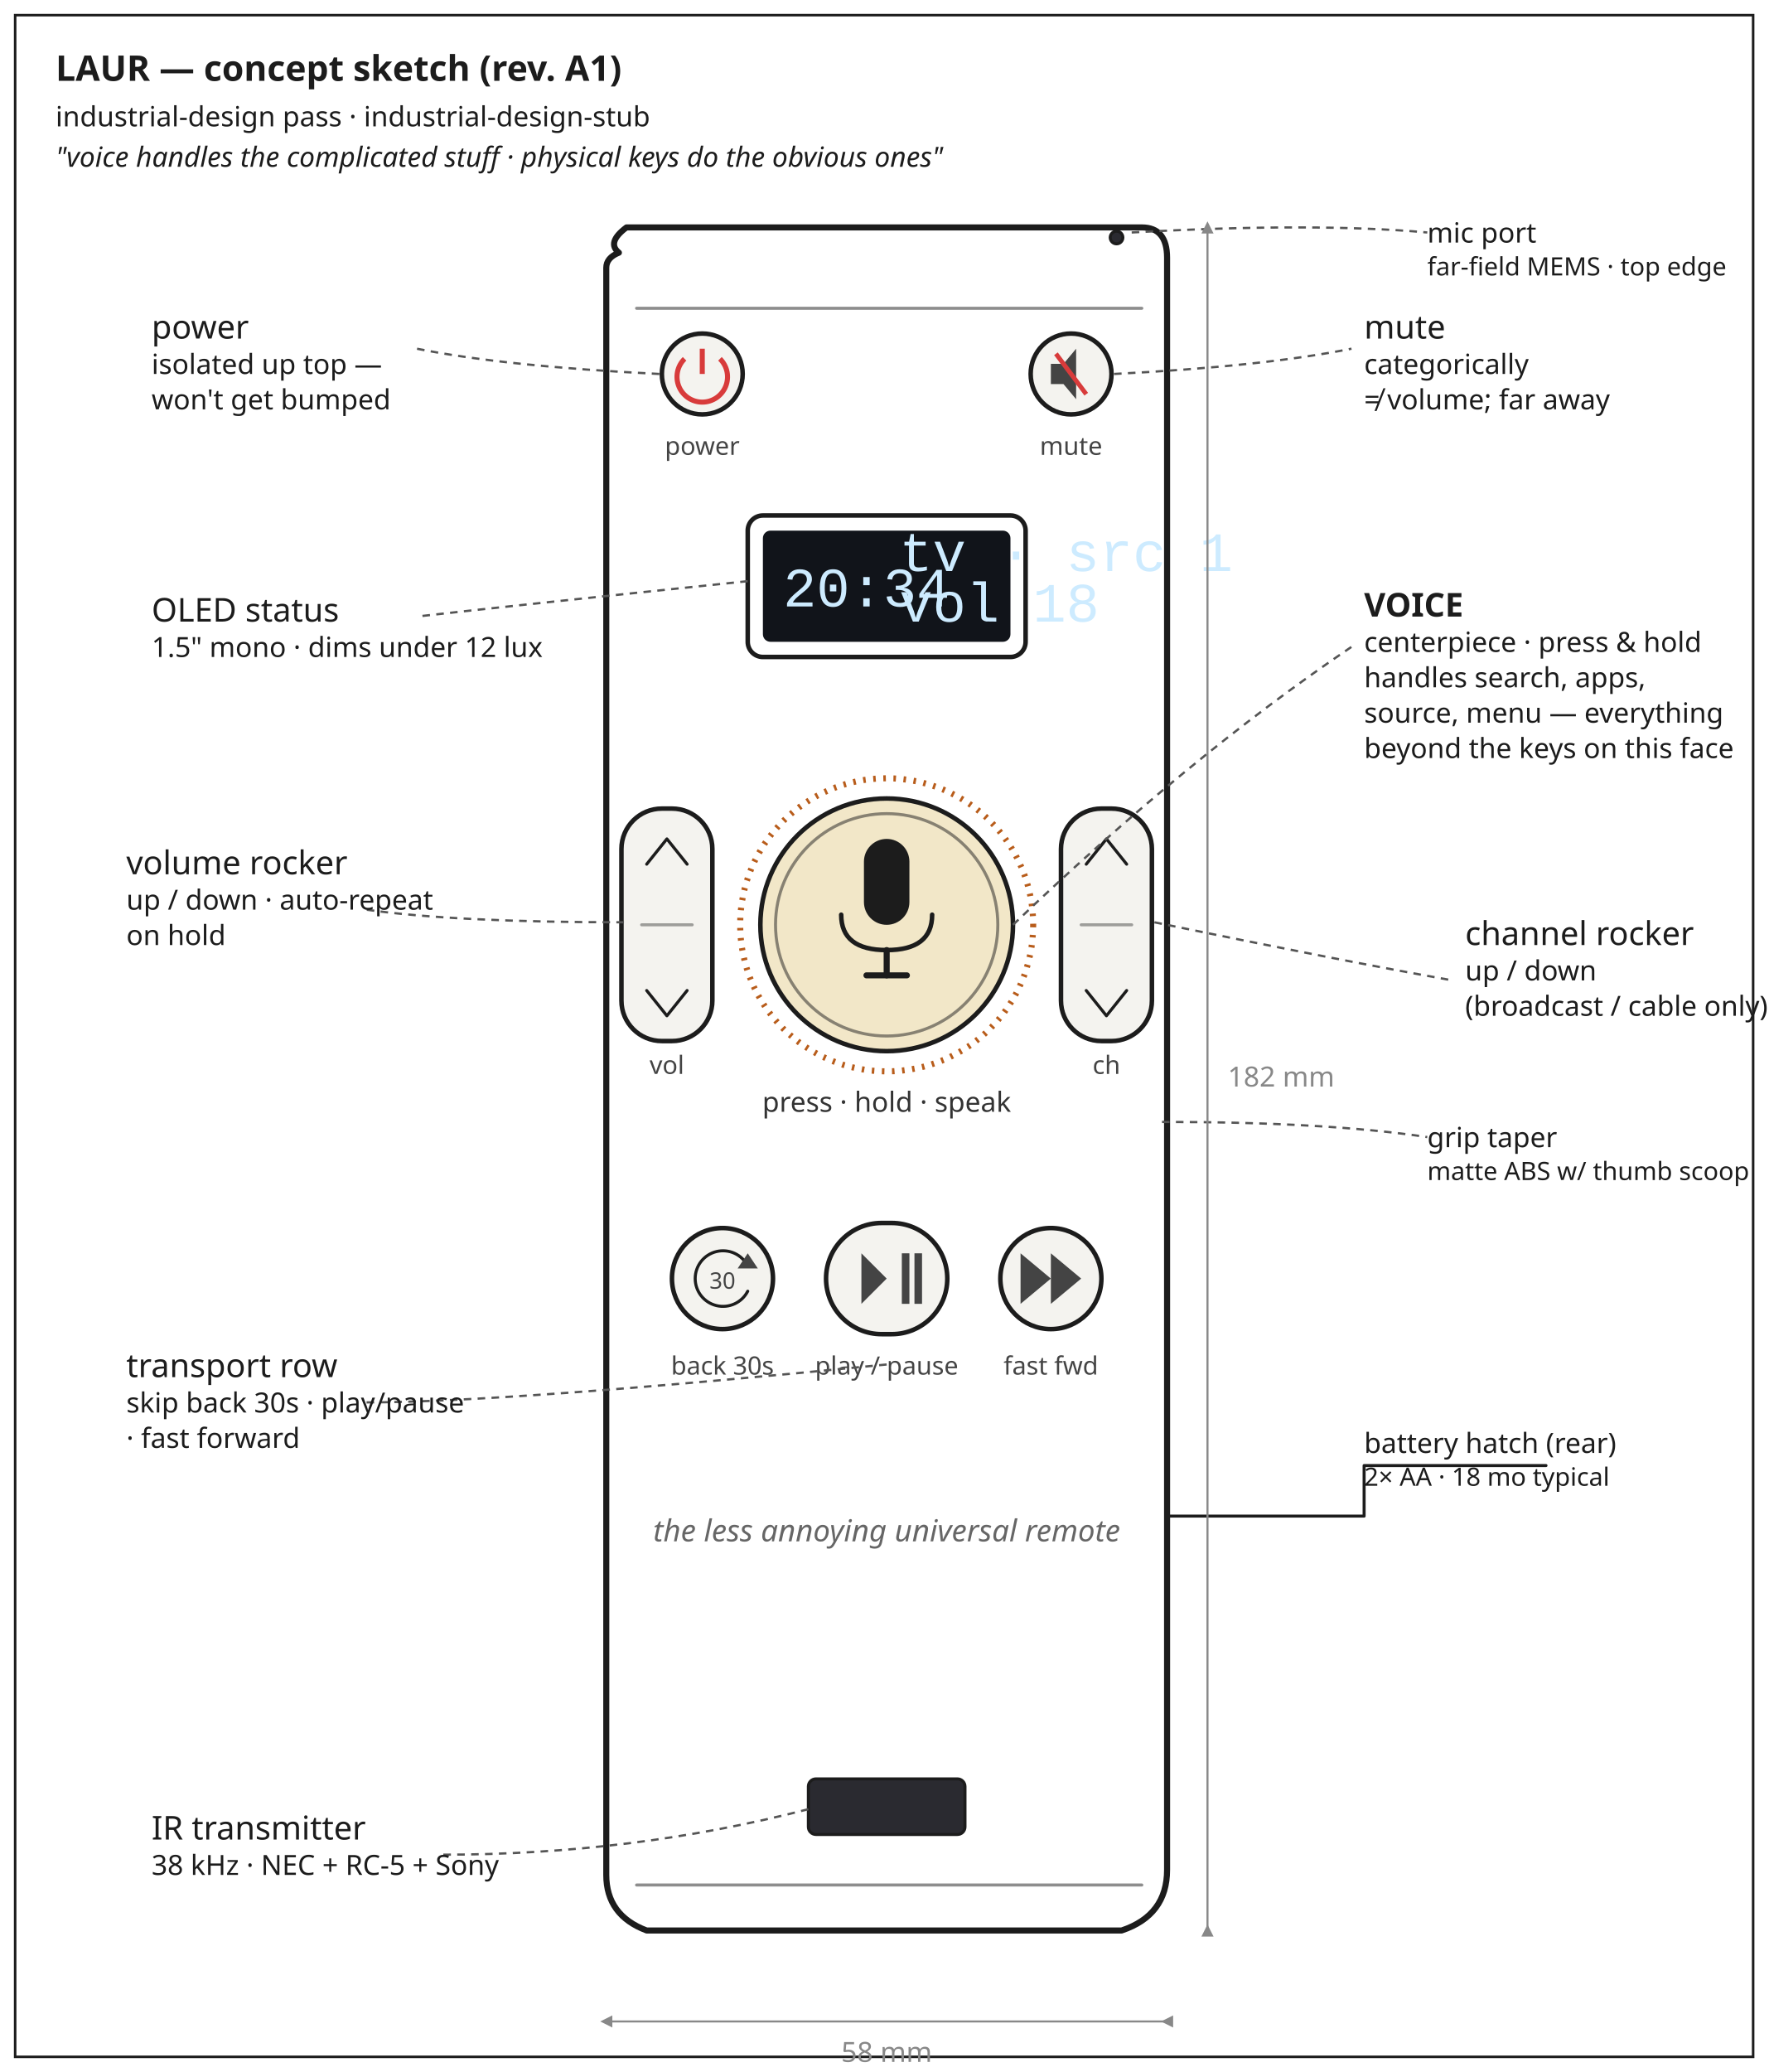
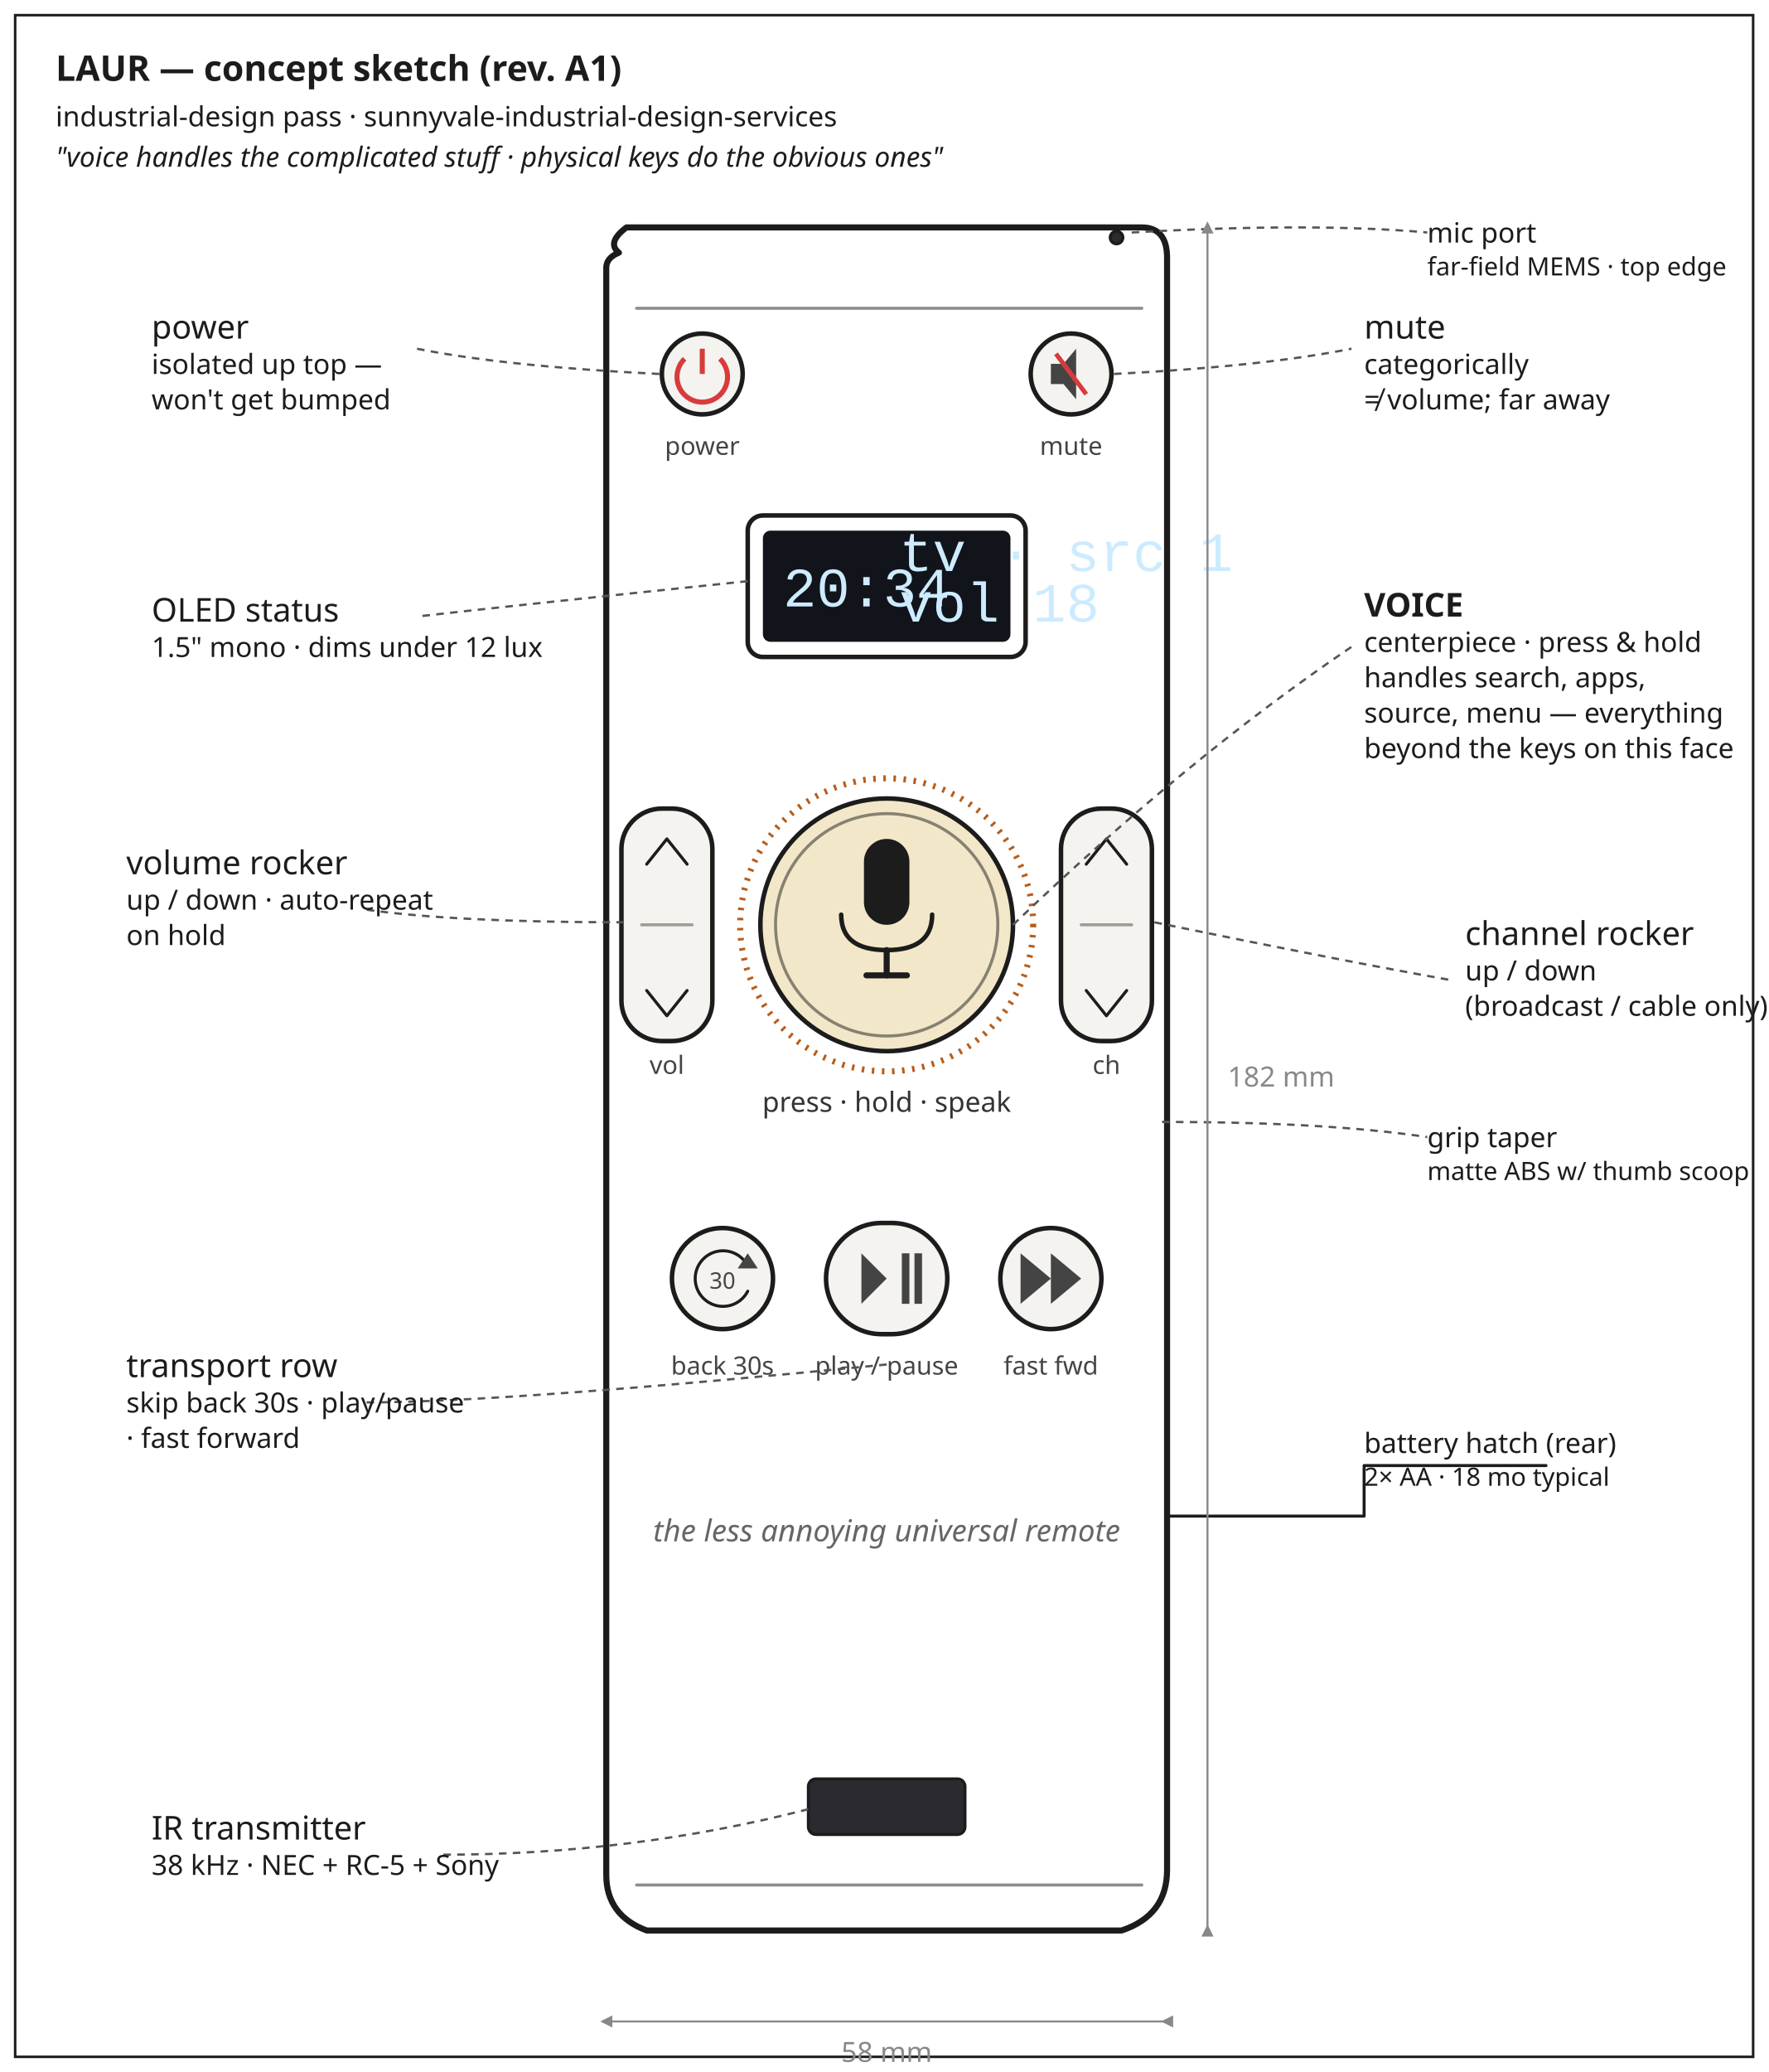
<svg xmlns="http://www.w3.org/2000/svg" viewBox="0 0 700 820" font-family="Inkfree, 'Comic Sans MS', sans-serif" font-size="13">
  <defs>
    <style>
      .sk { fill: none; stroke: #1c1c1c; stroke-linecap: round; stroke-linejoin: round; }
      .sk-thick { stroke-width: 2.4; }
      .sk-med   { stroke-width: 1.8; }
      .sk-thin  { stroke-width: 1.2; }
      .label    { fill: #1c1c1c; }
      .leader   { fill: none; stroke: #555; stroke-width: 0.9; stroke-dasharray: 3 2.5; }
      .screen   { fill: #11141a; }
      .screen-text { fill: #cdebff; font-family: 'Courier New', monospace; font-size: 22; }
      .btn-fill { fill: #f4f3ef; }
      .ir-fill  { fill: #2a2a30; }
      .voice    { fill: #f2e7c8; }
      .voice-ring { fill: none; stroke: #b85c1a; stroke-width: 2.4; stroke-dasharray: 1 3; }
      .accent   { fill: #d83b3b; }
    </style>
    <marker id="arrow" markerWidth="6" markerHeight="6" refX="3" refY="3" orient="auto">
      <path d="M 0 3 L 6 0 L 6 6 Z" fill="#888" />
    </marker>
  </defs>
  <rect x="6" y="6" width="688" height="808" fill="none" stroke="#1c1c1c" stroke-width="1" />
  <text x="22" y="32" class="label" font-size="14" font-weight="bold">LAUR — concept sketch (rev. A1)</text>
-   <text x="22" y="50" class="label" font-size="11" fill="#666">industrial-design pass · industrial-design-stub</text>
+   <text x="22" y="50" class="label" font-size="11" fill="#666">industrial-design pass · sunnyvale-industrial-design-services</text>
  <text x="22" y="66" class="label" font-size="11" fill="#666" font-style="italic">"voice handles the complicated stuff · physical keys do the obvious ones"</text>
  <path class="sk sk-thick" d="M 245 100            Q 240 96 248 90            L 452 90            Q 462 90 462 102            L 462 740            Q 462 758 444 764            L 256 764            Q 240 758 240 742            L 240 106            Q 240 102 245 100 Z" />
  <path class="sk sk-thin" d="M 252 122 L 452 122" opacity="0.5" />
  <path class="sk sk-thin" d="M 252 746 L 452 746" opacity="0.5" />
  <circle class="sk sk-med btn-fill" cx="278" cy="148" r="16" />
  <path d="M 278 138 L 278 148 M 271 142 A 10 10 0 1 0 285 142" stroke="#d83b3b" stroke-width="2" fill="none" />
  <text x="278" y="180" text-anchor="middle" font-size="10" fill="#444">power</text>
  <circle class="sk sk-med btn-fill" cx="424" cy="148" r="16" />
  <path d="M 416 144 L 421 144 L 426 138 L 426 158 L 421 152 L 416 152 Z" fill="#444" />
  <line x1="418" y1="140" x2="430" y2="156" stroke="#d83b3b" stroke-width="1.8" />
  <text x="424" y="180" text-anchor="middle" font-size="10" fill="#444">mute</text>
  <rect class="sk sk-med" x="296" y="204" width="110" height="56" rx="6" />
  <rect class="screen" x="302" y="210" width="98" height="44" rx="3" />
  <text x="310" y="240" class="screen-text" font-size="16">20:34</text>
  <text x="356" y="226" class="screen-text" font-size="8" fill="#7aa2c2">tv · src 1</text>
  <text x="356" y="246" class="screen-text" font-size="8" fill="#7aa2c2">vol 18</text>
  <rect class="sk sk-med btn-fill" x="246" y="320" width="36" height="92" rx="16" />
  <path class="sk sk-thin" d="M 256 342 L 264 332 L 272 342" stroke-linecap="round" />
  <path class="sk sk-thin" d="M 256 392 L 264 402 L 272 392" stroke-linecap="round" />
  <line class="sk sk-thin" x1="254" y1="366" x2="274" y2="366" opacity="0.4" />
  <text x="264" y="425" text-anchor="middle" font-size="10" fill="#444">vol</text>
  <rect class="sk sk-med btn-fill" x="420" y="320" width="36" height="92" rx="16" />
  <path class="sk sk-thin" d="M 430 342 L 438 332 L 446 342" stroke-linecap="round" />
  <path class="sk sk-thin" d="M 430 392 L 438 402 L 446 392" stroke-linecap="round" />
  <line class="sk sk-thin" x1="428" y1="366" x2="448" y2="366" opacity="0.4" />
  <text x="438" y="425" text-anchor="middle" font-size="10" fill="#444">ch</text>
  <circle class="voice-ring" cx="351" cy="366" r="58" />
  <circle class="sk sk-med voice" cx="351" cy="366" r="50" />
  <circle class="sk sk-thin" cx="351" cy="366" r="44" opacity="0.5" />
  <g transform="translate(351 354)">
    <rect x="-9" y="-22" width="18" height="34" rx="9" fill="#1c1c1c" />
    <path class="sk sk-med" d="M -18 8 Q -18 22 0 22 Q 18 22 18 8" />
    <line x1="0" y1="22" x2="0" y2="32" stroke="#1c1c1c" stroke-width="2.4" stroke-linecap="round" />
    <line x1="-8" y1="32" x2="8" y2="32" stroke="#1c1c1c" stroke-width="2.4" stroke-linecap="round" />
  </g>
  <text x="351" y="440" text-anchor="middle" font-size="11" fill="#333">press · hold · speak</text>
  <g transform="translate(264 484)">
    <circle class="sk sk-med btn-fill" cx="22" cy="22" r="20" />
    <path class="sk sk-thin" d="M 32 17 A 11 11 0 1 0 32 27" stroke-width="2" />
    <polygon points="32,12 36,18 28,18" fill="#444" />
    <text x="22" y="26" text-anchor="middle" font-size="9" fill="#444">30</text>
    <text x="22" y="60" text-anchor="middle" font-size="10" fill="#444">back 30s</text>
  </g>
  <g transform="translate(327 484)">
    <rect class="sk sk-med btn-fill" x="0" y="0" width="48" height="44" rx="22" />
    <polygon points="14,12 14,32 24,22" fill="#444" />
    <rect x="30" y="12" width="3" height="20" fill="#444" />
    <rect x="35" y="12" width="3" height="20" fill="#444" />
    <text x="24" y="60" text-anchor="middle" font-size="10" fill="#444">play / pause</text>
  </g>
  <g transform="translate(394 484)">
    <circle class="sk sk-med btn-fill" cx="22" cy="22" r="20" />
    <polygon points="10,12 22,22 10,32" fill="#444" />
    <polygon points="22,12 34,22 22,32" fill="#444" />
    <text x="22" y="60" text-anchor="middle" font-size="10" fill="#444">fast fwd</text>
  </g>
  <text x="351" y="610" text-anchor="middle" font-size="12" fill="#666" font-style="italic">the less annoying universal remote</text>
  <circle class="sk sk-thin ir-fill" cx="442" cy="94" r="2.5" />
  <rect class="ir-fill" x="320" y="704" width="62" height="22" rx="3" />
  <rect class="sk sk-thin" x="320" y="704" width="62" height="22" rx="3" />
  <path class="leader" d="M 261 148 Q 200 145 165 138" />
  <text x="60" y="134" class="label">power</text>
  <text x="60" y="148" class="label" fill="#666" font-size="11">isolated up top —</text>
  <text x="60" y="162" class="label" fill="#666" font-size="11">won't get bumped</text>
  <path class="leader" d="M 441 148 Q 500 145 535 138" />
  <text x="540" y="134" class="label">mute</text>
  <text x="540" y="148" class="label" fill="#666" font-size="11">categorically</text>
  <text x="540" y="162" class="label" fill="#666" font-size="11">≠ volume; far away</text>
  <path class="leader" d="M 296 230 Q 200 240 165 244" />
  <text x="60" y="246" class="label">OLED status</text>
  <text x="60" y="260" class="label" fill="#666" font-size="11">1.5" mono · dims under 12 lux</text>
  <path class="leader" d="M 247 365 Q 180 365 145 360" />
  <text x="50" y="346" class="label">volume rocker</text>
  <text x="50" y="360" class="label" fill="#666" font-size="11">up / down · auto-repeat</text>
  <text x="50" y="374" class="label" fill="#666" font-size="11">on hold</text>
  <path class="leader" d="M 401 366 Q 470 300 535 256" />
  <text x="540" y="244" class="label" font-weight="bold">VOICE</text>
  <text x="540" y="258" class="label" fill="#666" font-size="11">centerpiece · press &amp; hold</text>
  <text x="540" y="272" class="label" fill="#666" font-size="11">handles search, apps,</text>
  <text x="540" y="286" class="label" fill="#666" font-size="11">source, menu — everything</text>
  <text x="540" y="300" class="label" fill="#666" font-size="11">beyond the keys on this face</text>
  <path class="leader" d="M 457 365 Q 530 380 575 388" />
  <text x="580" y="374" class="label">channel rocker</text>
  <text x="580" y="388" class="label" fill="#666" font-size="11">up / down</text>
  <text x="580" y="402" class="label" fill="#666" font-size="11">(broadcast / cable only)</text>
  <path class="leader" d="M 351 540 Q 200 555 145 555" />
  <text x="50" y="545" class="label">transport row</text>
  <text x="50" y="559" class="label" fill="#666" font-size="11">skip back 30s · play/pause</text>
  <text x="50" y="573" class="label" fill="#666" font-size="11">· fast forward</text>
  <path class="leader" d="M 448 92 Q 520 88 565 92" />
  <text x="565" y="96" class="label" font-size="11">mic port</text>
  <text x="565" y="109" class="label" fill="#666" font-size="10">far-field MEMS · top edge</text>
  <path class="sk sk-thin" d="M 462 600 L 540 600 L 540 580 L 612 580" />
  <text x="540" y="575" class="label" font-size="11">battery hatch (rear)</text>
  <text x="540" y="588" class="label" fill="#666" font-size="10">2× AA · 18 mo typical</text>
  <path class="leader" d="M 460 444 Q 525 444 565 450" />
  <text x="565" y="454" class="label" font-size="11">grip taper</text>
  <text x="565" y="467" class="label" fill="#666" font-size="10">matte ABS w/ thumb scoop</text>
  <path class="leader" d="M 320 716 Q 250 734 175 734" />
  <text x="60" y="728" class="label">IR transmitter</text>
  <text x="60" y="742" class="label" fill="#666" font-size="11">38 kHz · NEC + RC-5 + Sony</text>
  <line x1="240" y1="800" x2="462" y2="800" stroke="#888" stroke-width="0.8" marker-start="url(#arrow)" marker-end="url(#arrow)" />
  <text x="351" y="816" text-anchor="middle" font-size="11" fill="#888">58 mm</text>
  <line x1="478" y1="90" x2="478" y2="764" stroke="#888" stroke-width="0.8" marker-start="url(#arrow)" marker-end="url(#arrow)" />
  <text x="486" y="430" font-size="11" fill="#888">182 mm</text>
</svg>
